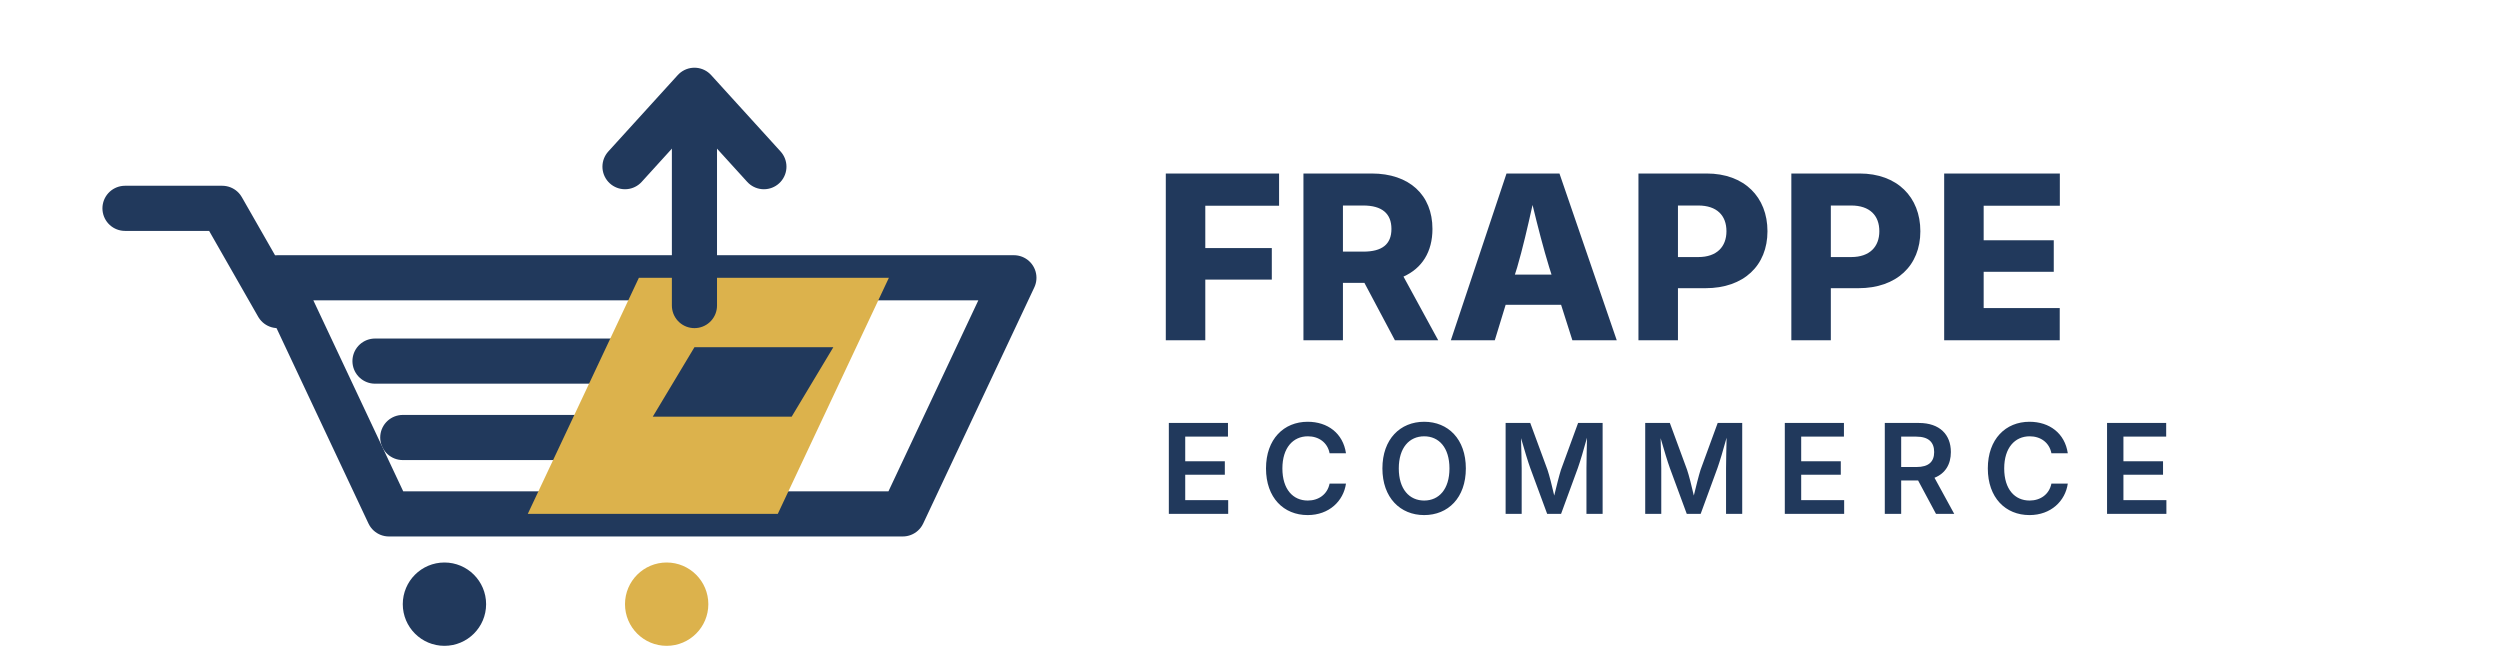
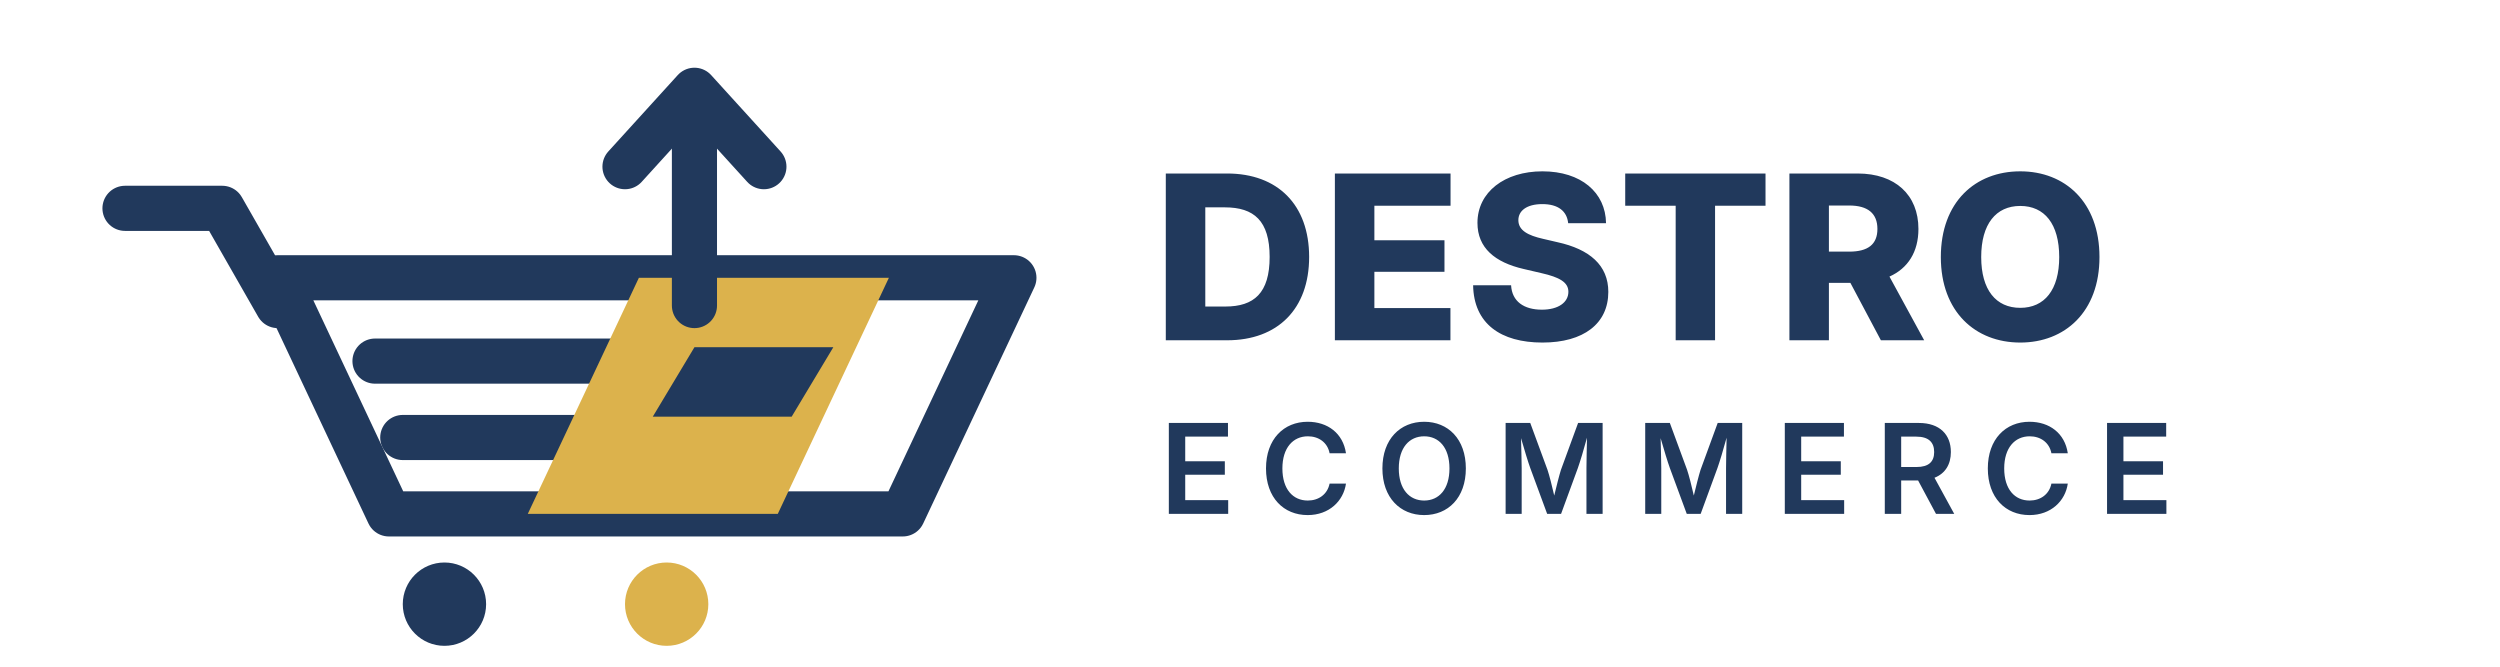
- <svg xmlns="http://www.w3.org/2000/svg" width="360" height="96" viewBox="0 0 360 96" role="img" aria-label="Frappe Ecommerce">
+ <svg xmlns="http://www.w3.org/2000/svg" width="360" height="96" viewBox="0 0 360 96" role="img" aria-label="Destro Ecommerce">
  <g fill="none" stroke="#21395c" stroke-width="6.5" stroke-linecap="round" stroke-linejoin="round">
    <path d="M18 30 h14 l8 14" />
    <path d="M40 40 H146 L130 74 H56 Z" />
    <path d="M54 52 H92" />
    <path d="M58 63 H86" />
  </g>
  <path d="M92 40 H128 L112 74 H76 Z" fill="#dcb24c" />
  <path d="M100 50 H120 L114 60 H94 Z" fill="#21395c" />
  <path d="M100 44 V14" fill="none" stroke="#21395c" stroke-width="6.5" stroke-linecap="round" />
  <path d="M100 13 l-10 11 M100 13 l10 11" fill="none" stroke="#21395c" stroke-width="6.5" stroke-linecap="round" stroke-linejoin="round" />
  <circle cx="64" cy="87" r="6" fill="#21395c" />
  <circle cx="96" cy="87" r="6" fill="#dcb24c" />
-   <text x="166" y="49" font-family="Inter, 'Segoe UI', Arial, sans-serif" font-size="33" font-weight="800" fill="#21395c" letter-spacing="0.5">FRAPPE</text>
+   <text x="166" y="49" font-family="Inter, 'Segoe UI', Arial, sans-serif" font-size="33" font-weight="800" fill="#21395c" letter-spacing="0.5">DESTRO</text>
  <text x="167" y="74" font-family="Inter, 'Segoe UI', Arial, sans-serif" font-size="18" font-weight="600" fill="#21395c" letter-spacing="3.5">ECOMMERCE</text>
</svg>
